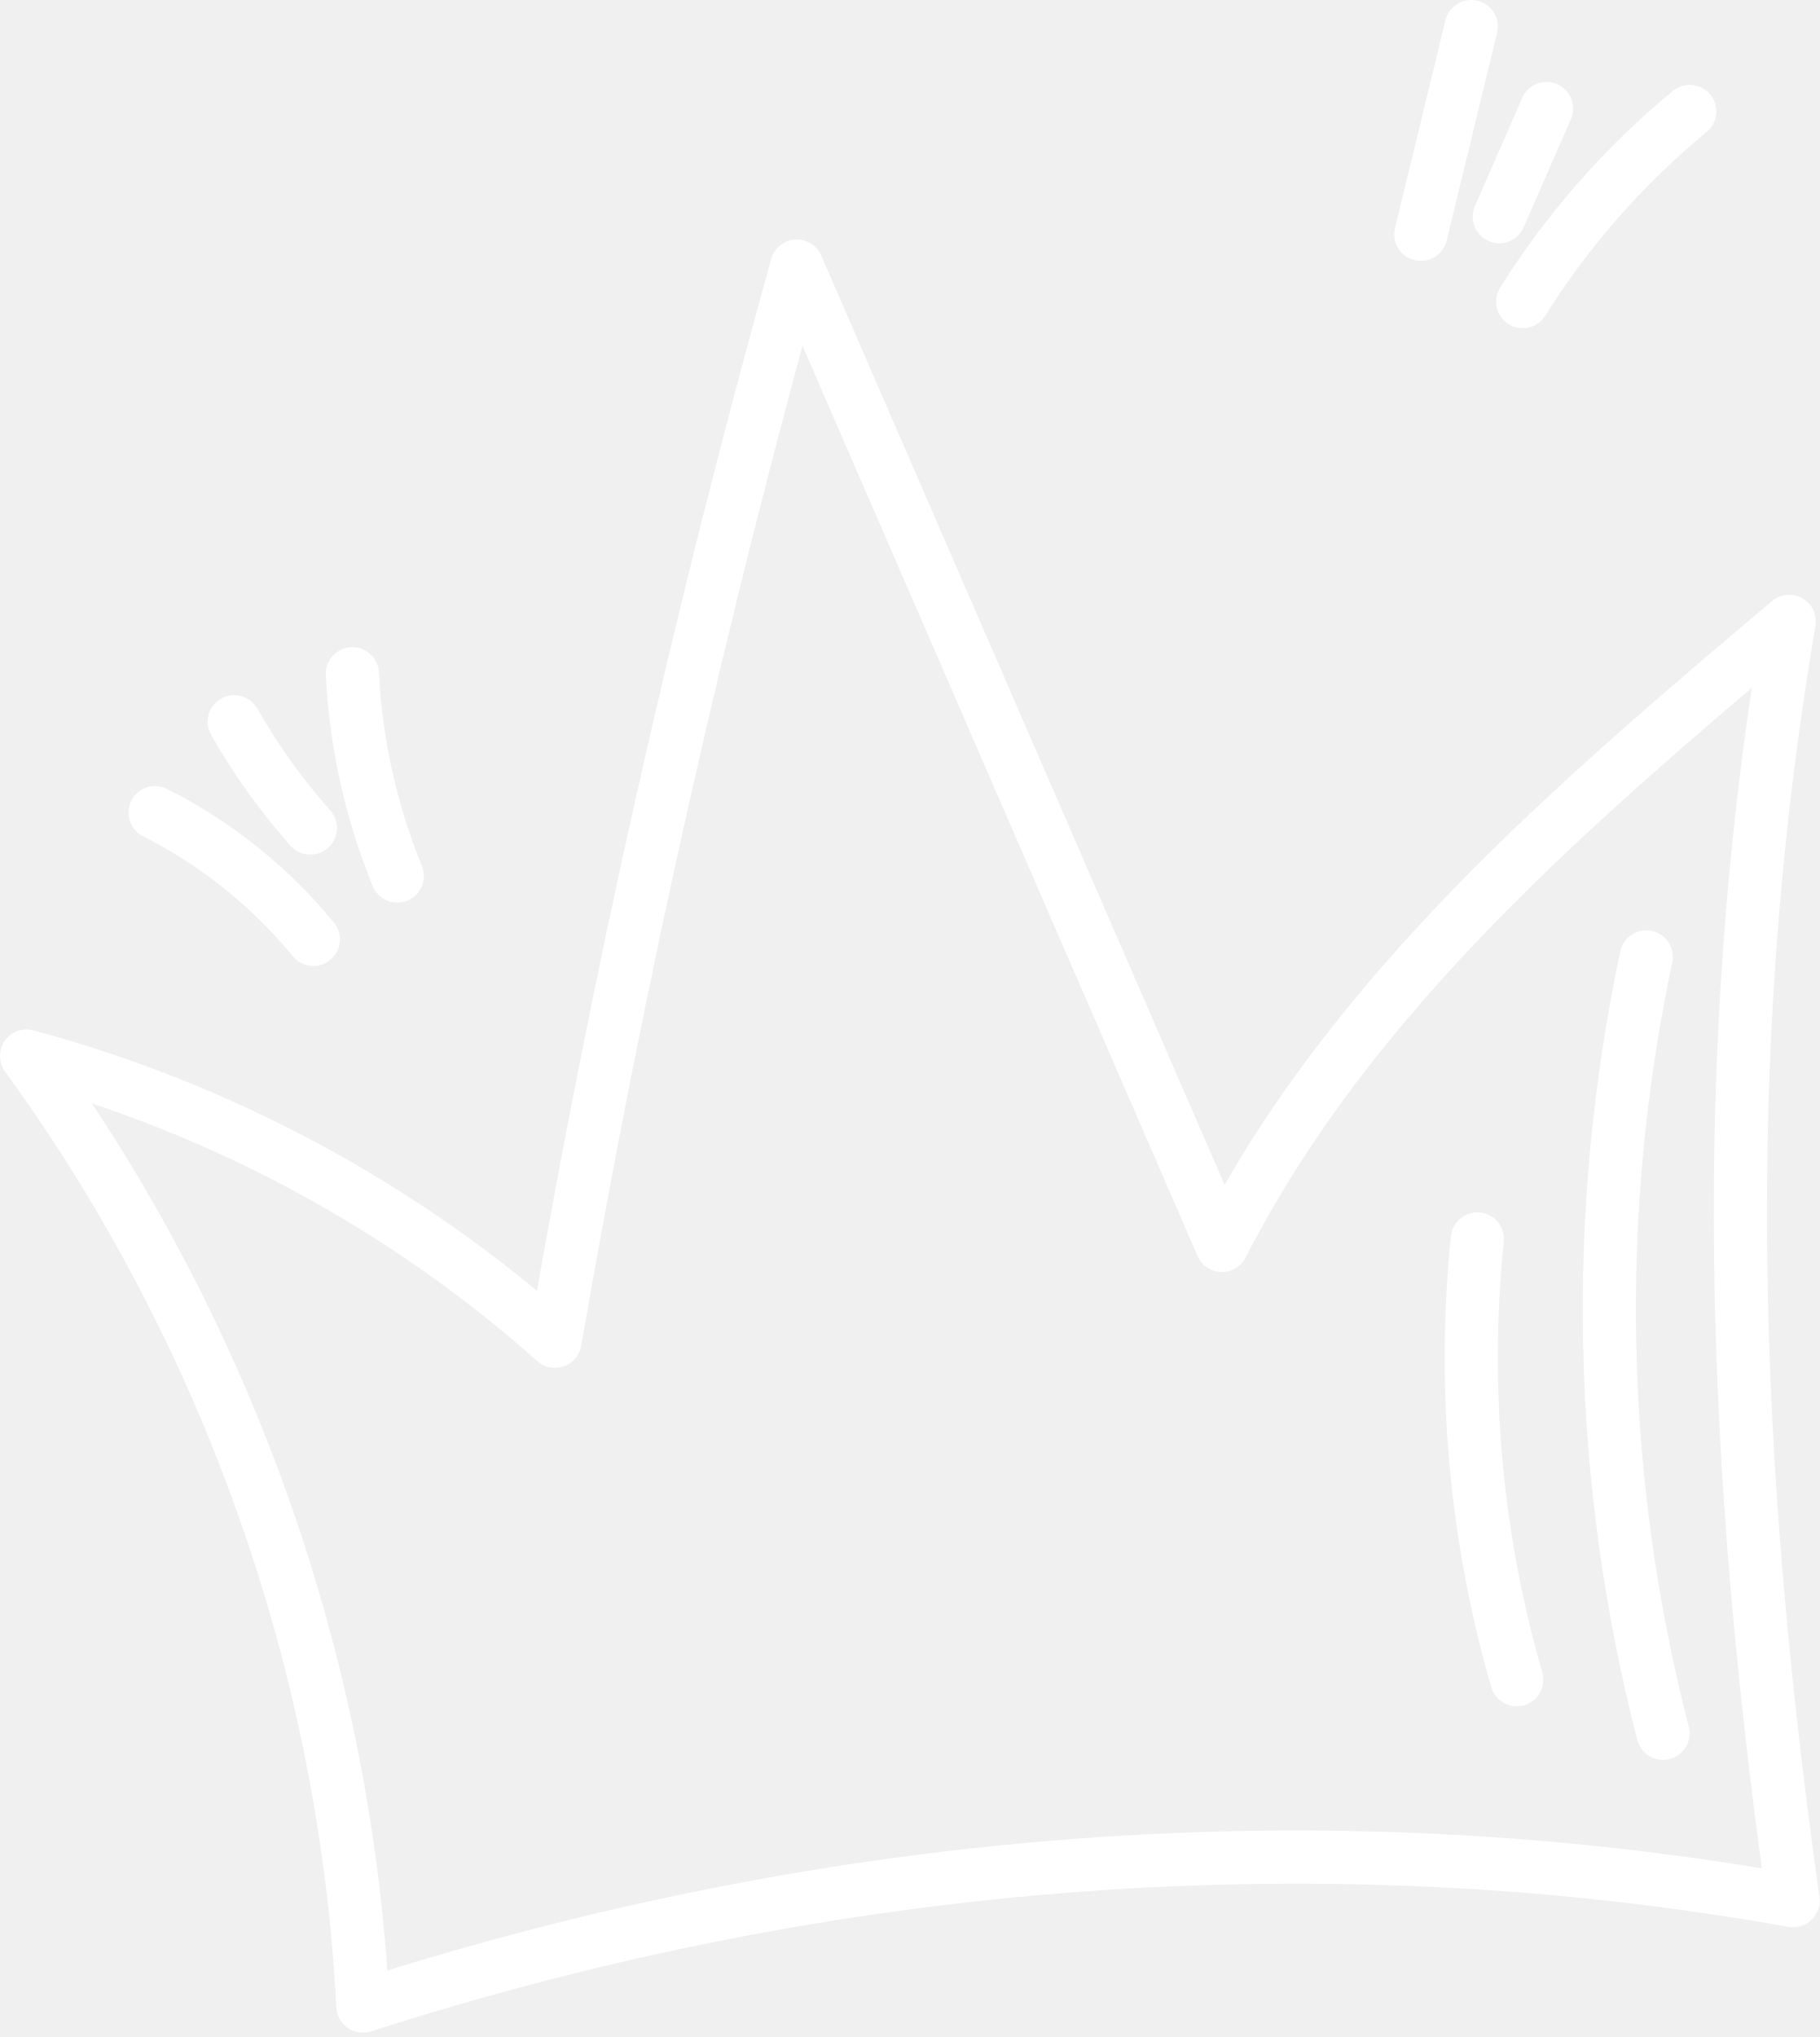
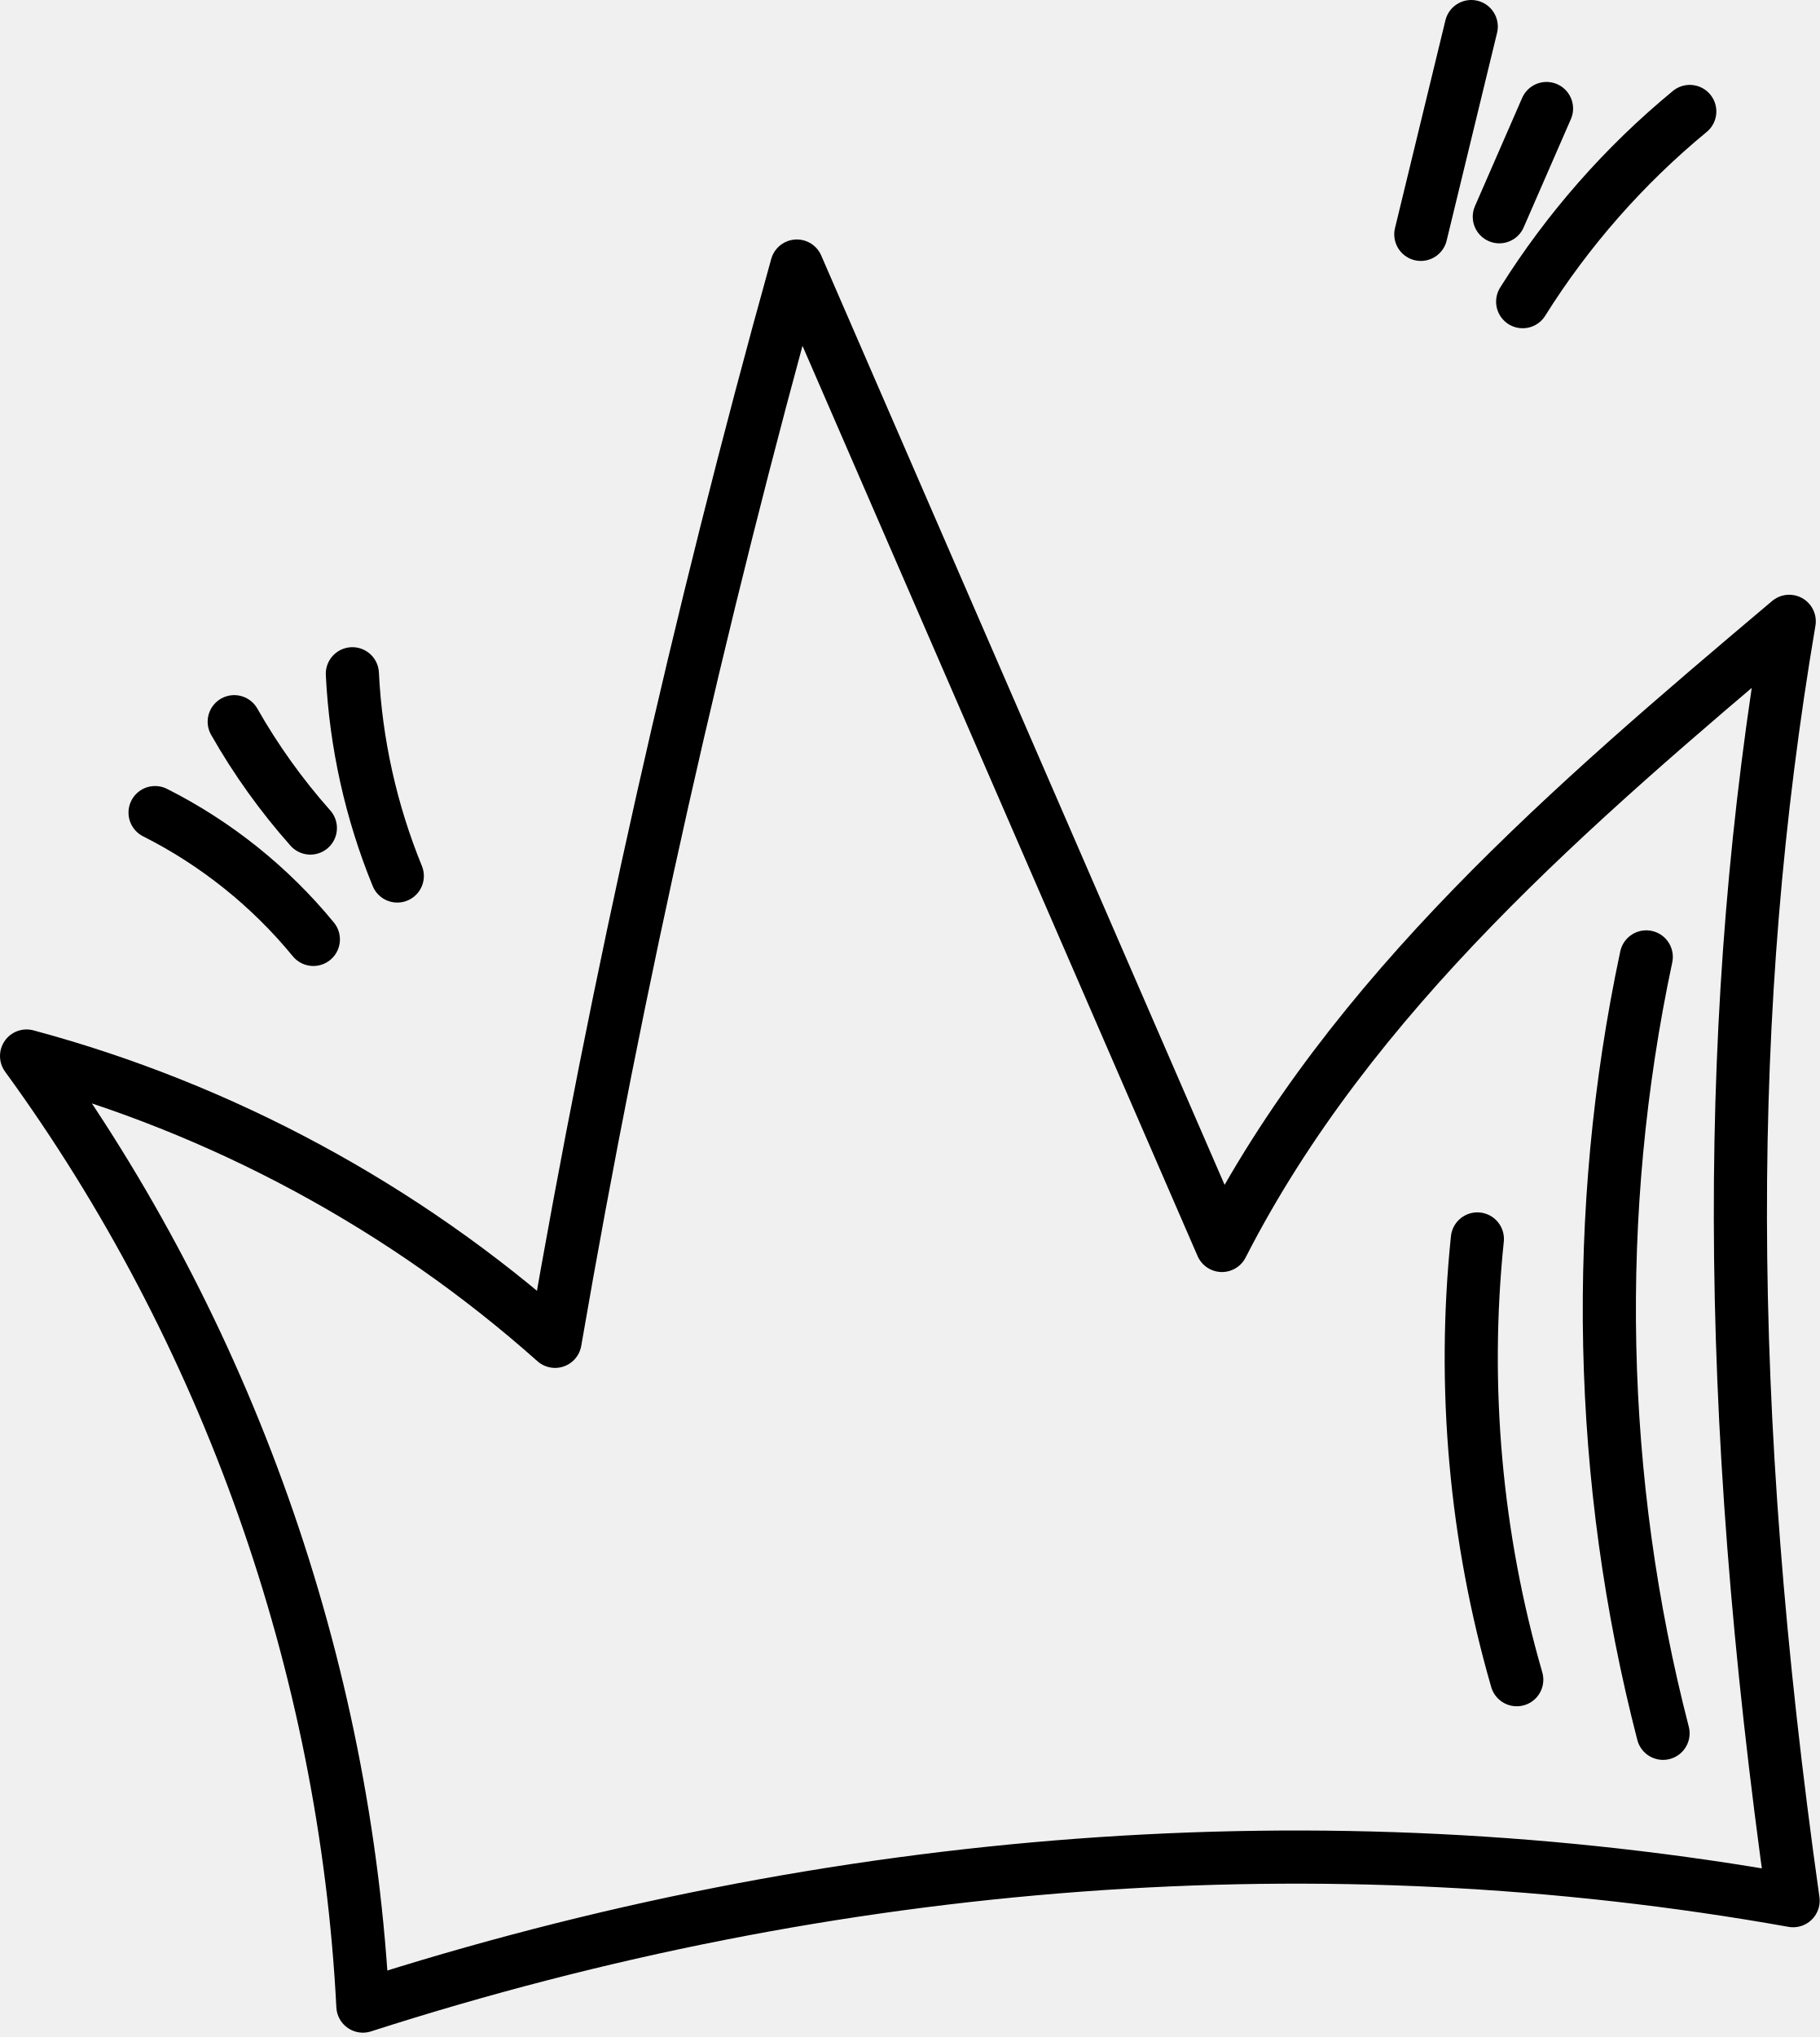
<svg xmlns="http://www.w3.org/2000/svg" width="218" height="244" viewBox="0 0 218 244" fill="none">
-   <g clip-path="url(#clip0_216_1081)">
-     <path d="M214.817 227.671C158.641 217.66 99.948 222.135 43.475 240.297C41.394 199.542 27.21 159.48 3.183 126.495C26.556 132.772 48.423 144.575 66.497 160.669C73.982 117.286 83.654 74.278 95.461 31.868C112.437 70.973 129.414 110.08 146.391 149.185C161.837 118.992 188.43 96.295 214.352 74.426C206.518 120.632 206.43 168.144 214.817 227.671Z" stroke="white" stroke-width="6.366" stroke-linecap="round" stroke-linejoin="round" />
-     <path d="M197.224 114.621C190.707 145.221 191.4 177.332 199.234 207.622" stroke="white" stroke-width="6.366" stroke-linecap="round" stroke-linejoin="round" />
-     <path d="M176.99 148.406C175.159 166.089 176.77 184.122 181.709 201.201" stroke="white" stroke-width="6.366" stroke-linecap="round" stroke-linejoin="round" />
-     <path d="M170.216 28.073C172.229 19.775 174.244 11.48 176.257 3.183" stroke="white" stroke-width="6.366" stroke-linecap="round" stroke-linejoin="round" />
-     <path d="M179.619 25.963C181.505 21.641 183.388 17.321 185.274 12.999" stroke="white" stroke-width="6.366" stroke-linecap="round" stroke-linejoin="round" />
-     <path d="M182.418 36.135C187.811 27.533 194.598 19.808 202.437 13.352" stroke="white" stroke-width="6.366" stroke-linecap="round" stroke-linejoin="round" />
-     <path d="M37.54 112.525C32.368 106.217 25.862 101.006 18.577 97.338" stroke="white" stroke-width="6.366" stroke-linecap="round" stroke-linejoin="round" />
-     <path d="M37.182 99.186C33.707 95.274 30.645 90.996 28.059 86.448" stroke="white" stroke-width="6.366" stroke-linecap="round" stroke-linejoin="round" />
-     <path d="M47.595 104.93C44.448 97.237 42.619 89.007 42.213 80.706" stroke="white" stroke-width="6.366" stroke-linecap="round" stroke-linejoin="round" />
+   <g clip-path="url(#clip0_385_2987)">
+     <path d="M214.817 227.671C158.641 217.66 99.947 222.135 43.475 240.297C41.394 199.542 27.21 159.48 3.183 126.494C26.556 132.772 48.423 144.575 66.497 160.669C73.982 117.286 83.653 74.278 95.461 31.868C112.437 70.973 129.414 110.08 146.39 149.185C161.837 118.992 188.43 96.295 214.352 74.425C206.517 120.631 206.43 168.143 214.817 227.671Z" stroke="black" stroke-width="6.366" stroke-linecap="round" stroke-linejoin="round" />
+     <path d="M197.224 114.622C190.707 145.221 191.4 177.332 199.235 207.622" stroke="black" stroke-width="6.366" stroke-linecap="round" stroke-linejoin="round" />
+     <path d="M176.99 148.406C175.159 166.089 176.77 184.122 181.709 201.201" stroke="black" stroke-width="6.366" stroke-linecap="round" stroke-linejoin="round" />
+     <path d="M170.216 28.072C172.229 19.775 174.244 11.48 176.257 3.183" stroke="black" stroke-width="6.366" stroke-linecap="round" stroke-linejoin="round" />
+     <path d="M179.62 25.963C181.505 21.641 183.389 17.321 185.274 12.999" stroke="black" stroke-width="6.366" stroke-linecap="round" stroke-linejoin="round" />
+     <path d="M182.418 36.135C187.811 27.533 194.598 19.808 202.437 13.352" stroke="black" stroke-width="6.366" stroke-linecap="round" stroke-linejoin="round" />
+     <path d="M37.54 112.525C32.368 106.216 25.862 101.005 18.577 97.337" stroke="black" stroke-width="6.366" stroke-linecap="round" stroke-linejoin="round" />
+     <path d="M37.182 99.186C33.708 95.274 30.645 90.996 28.06 86.448" stroke="black" stroke-width="6.366" stroke-linecap="round" stroke-linejoin="round" />
+     <path d="M47.596 104.93C44.448 97.237 42.62 89.007 42.213 80.706" stroke="black" stroke-width="6.366" stroke-linecap="round" stroke-linejoin="round" />
  </g>
  <defs>
-     <clipPath id="clip0_216_1081">
+     <clipPath id="clip0_385_2987">
      <rect width="218" height="243.48" fill="white" />
    </clipPath>
  </defs>
</svg>
